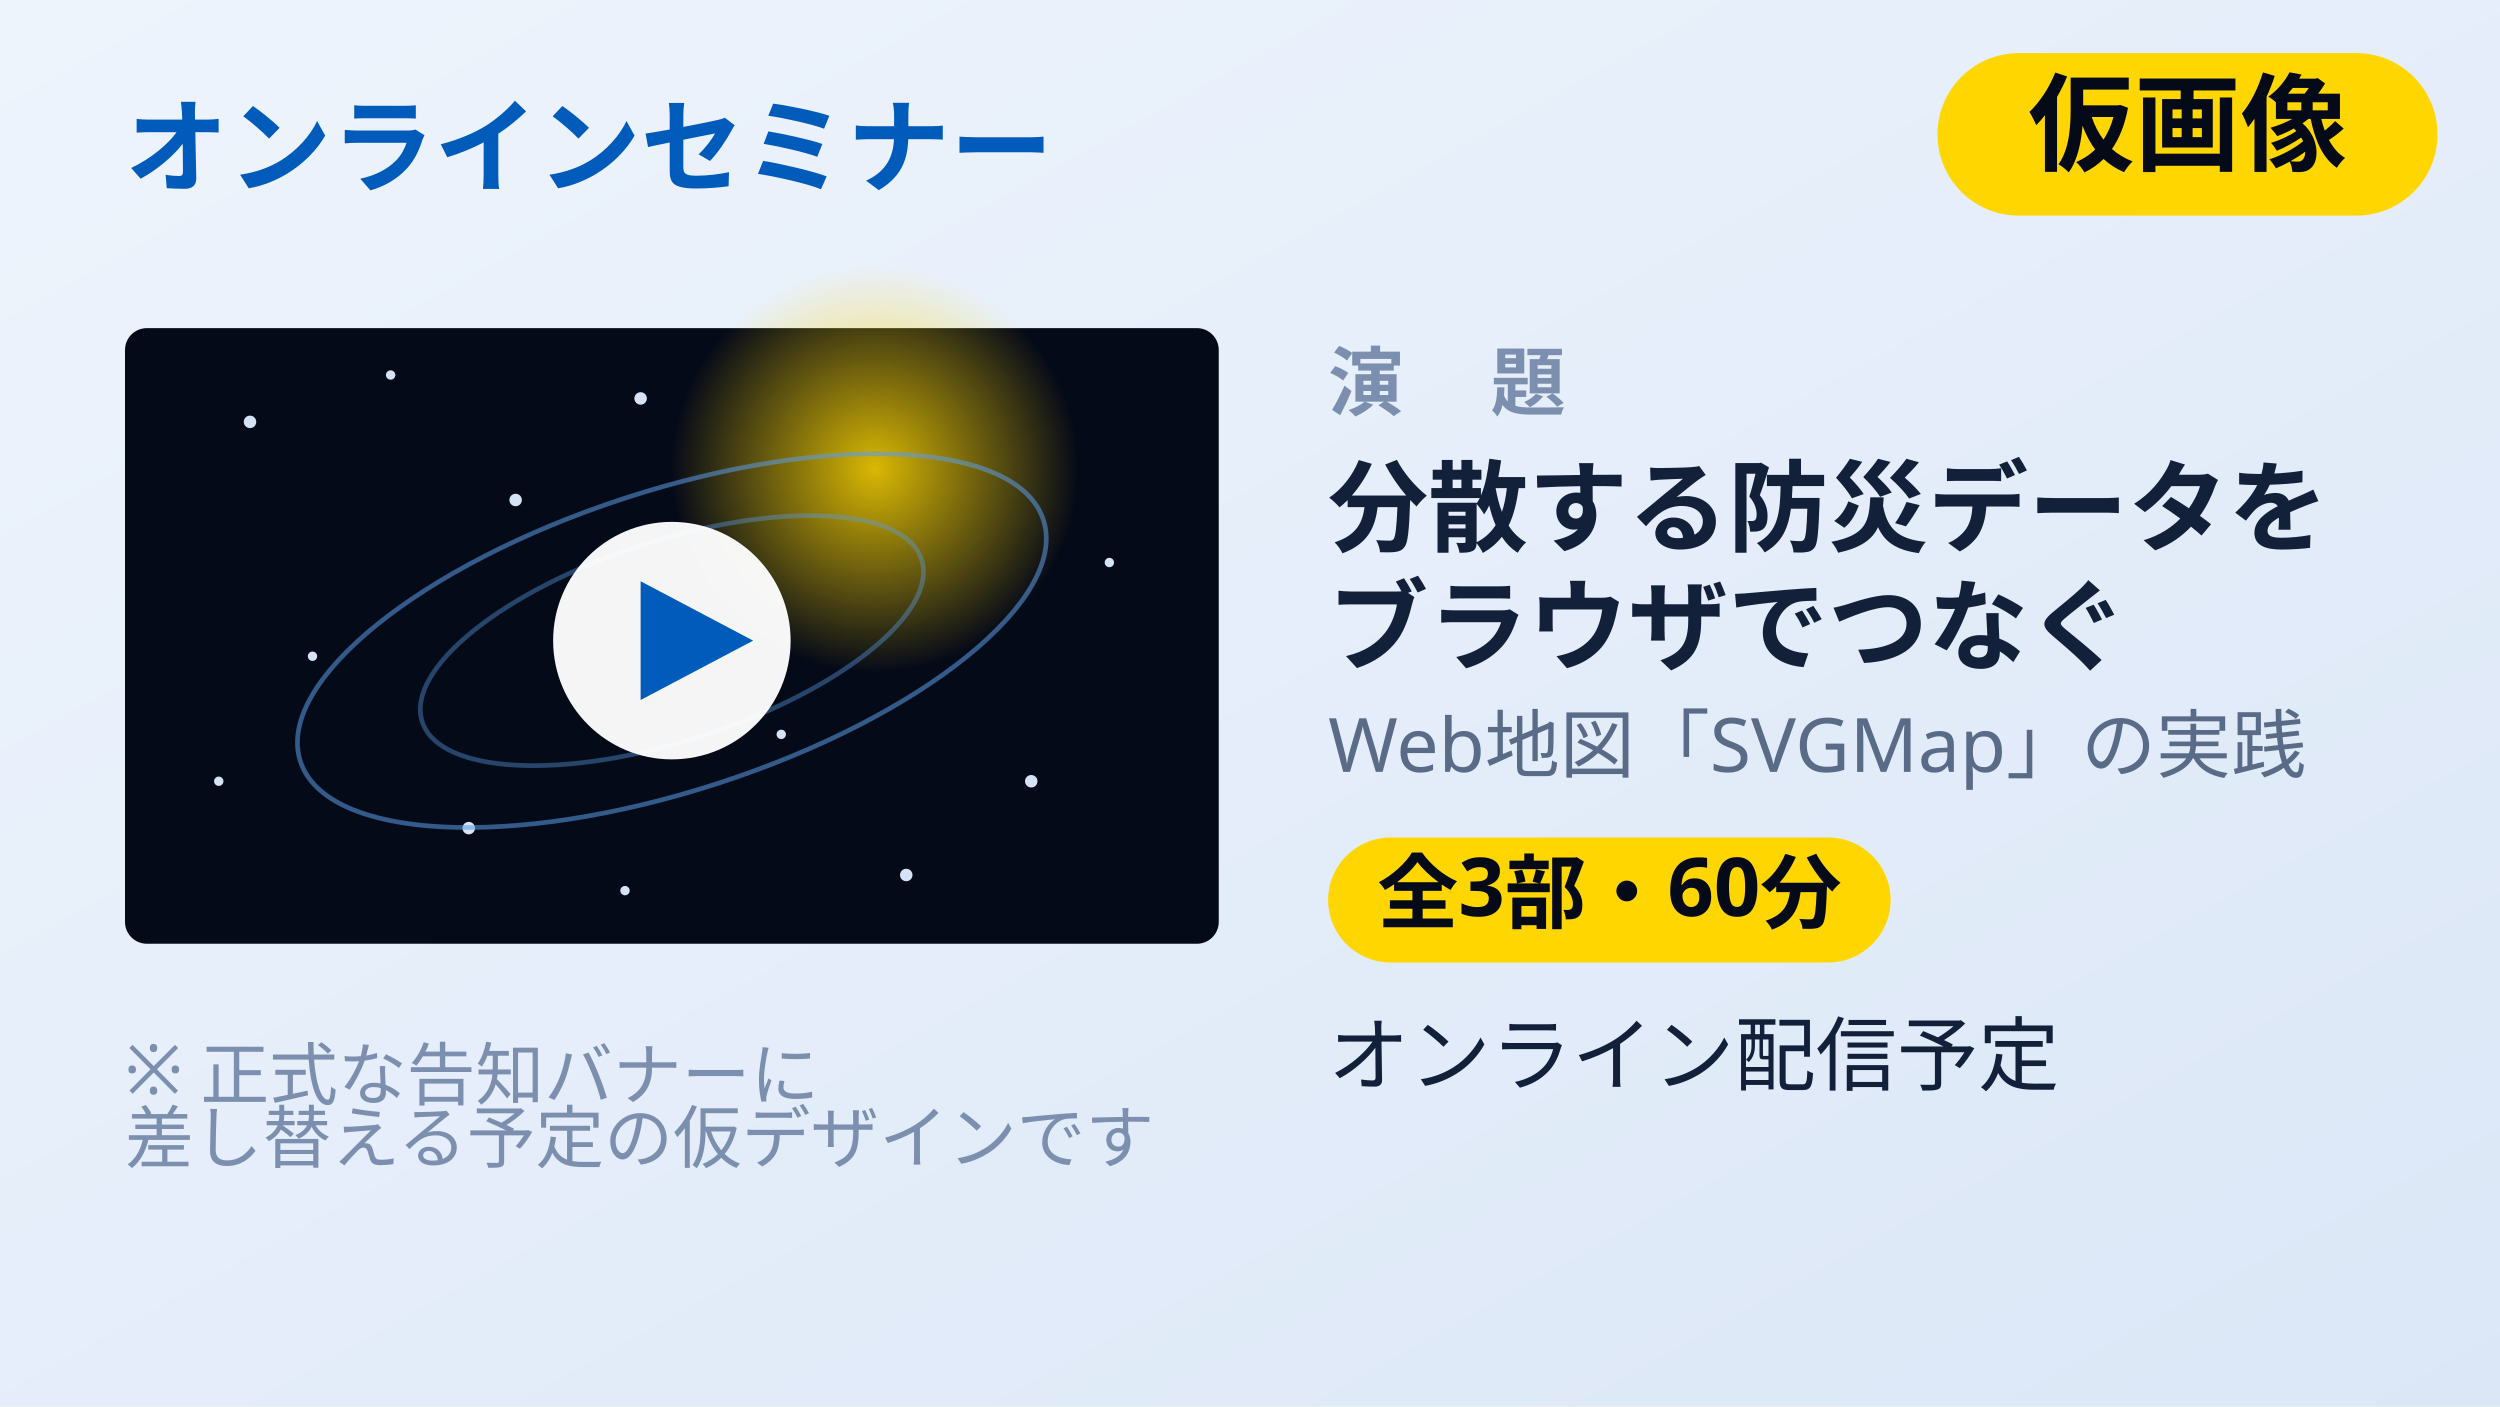
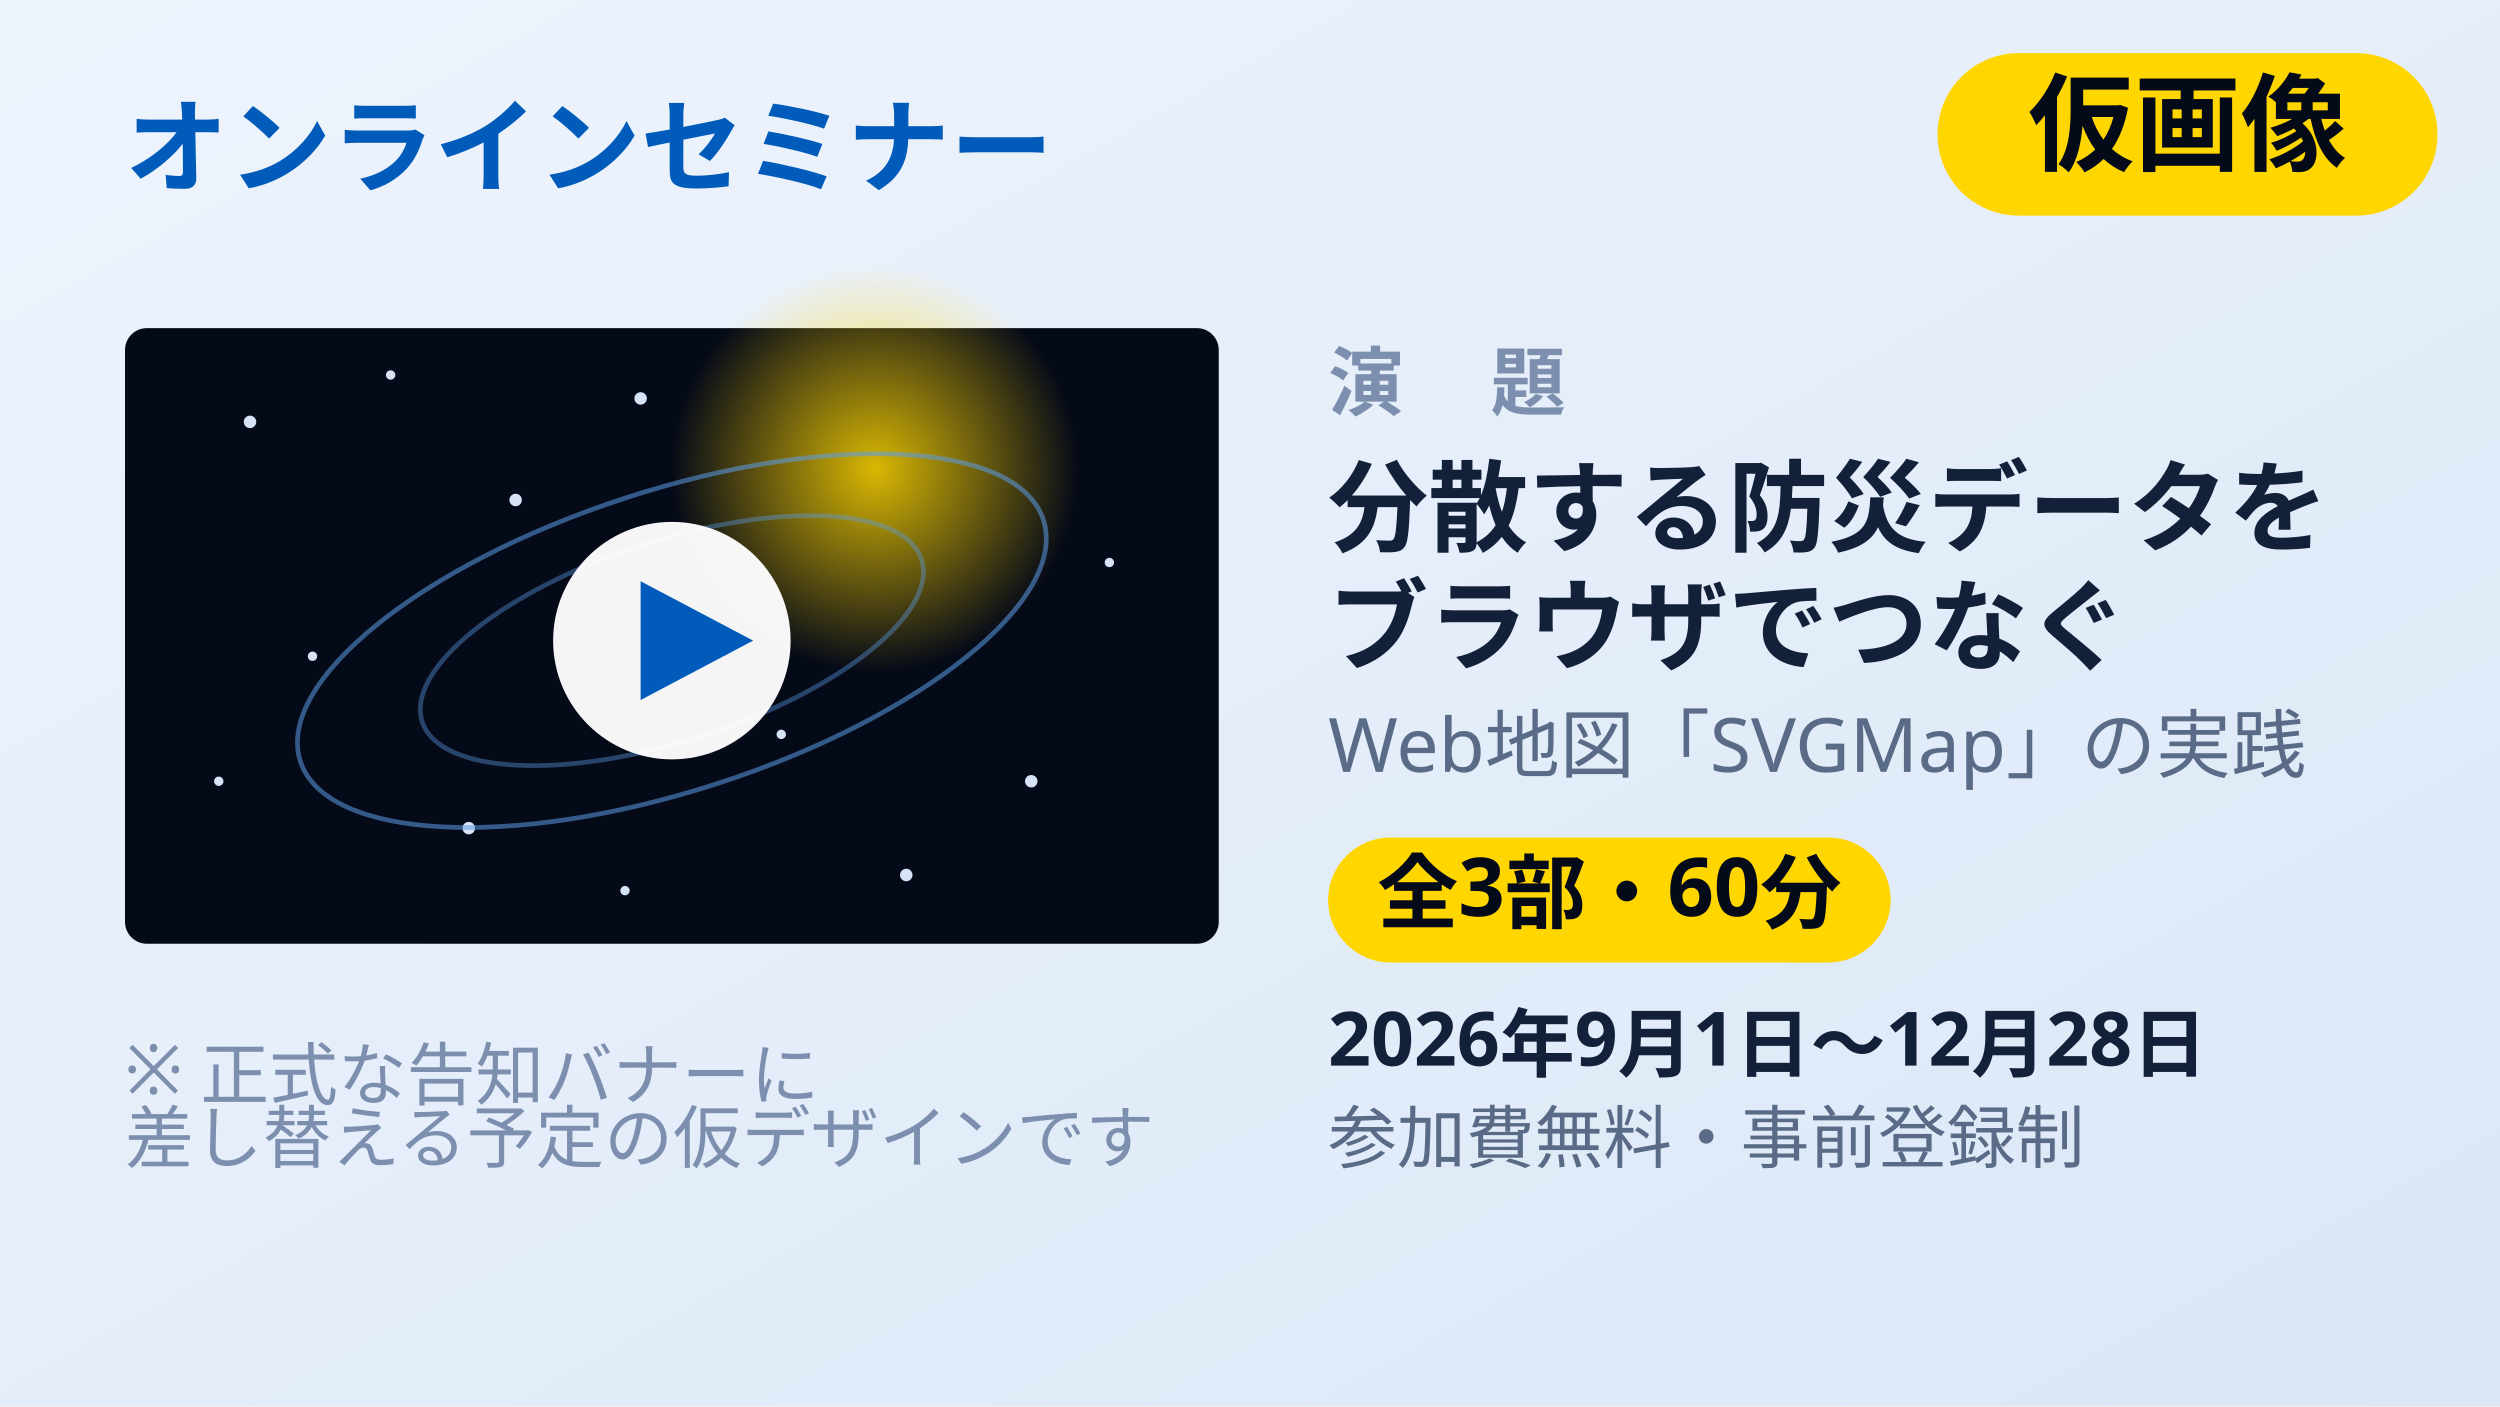
<svg xmlns="http://www.w3.org/2000/svg" viewBox="0 0 1600 900" width="1600" height="900" role="img" aria-label="オンラインセミナーの告知イメージ。演題「分散する防災データをブラウザでつなぐ」と全3部・60分の構成を示す仮画像">
  <defs>
    <linearGradient id="bg" x1="0" y1="0" x2="1" y2="1">
      <stop offset="0" stop-color="#eef4fc" />
      <stop offset="1" stop-color="#dbe7f7" />
    </linearGradient>
    <radialGradient id="sun" cx="50%" cy="50%">
      <stop offset="0" stop-color="#ffd600" stop-opacity=".85" />
      <stop offset="1" stop-color="#ffd600" stop-opacity="0" />
    </radialGradient>
  </defs>
  <rect width="1600" height="900" fill="url(#bg)" />
  <g font-family="'Zen Kaku Gothic New','Hiragino Sans','Yu Gothic UI','Meiryo',sans-serif">
    <text x="80" y="118" font-size="66" font-weight="700" fill="#005bba">オンラインセミナー</text>
    <g>
      <rect x="80" y="210" width="700" height="394" rx="14" fill="#050a18" />
      <circle cx="560" cy="300" r="130" fill="url(#sun)" />
      <g fill="#d6e2f5">
        <circle cx="160" cy="270" r="4" />
        <circle cx="250" cy="240" r="3" />
        <circle cx="330" cy="320" r="4" />
        <circle cx="200" cy="420" r="3" />
        <circle cx="410" cy="255" r="4" />
        <circle cx="140" cy="500" r="3" />
        <circle cx="300" cy="530" r="4" />
        <circle cx="500" cy="470" r="3" />
        <circle cx="660" cy="500" r="4" />
        <circle cx="710" cy="360" r="3" />
        <circle cx="580" cy="560" r="4" />
        <circle cx="400" cy="570" r="3" />
      </g>
      <ellipse cx="430" cy="410" rx="250" ry="96" fill="none" stroke="#5b9be6" stroke-width="3" stroke-opacity=".55" transform="rotate(-18 430 410)" />
      <ellipse cx="430" cy="410" rx="168" ry="64" fill="none" stroke="#5b9be6" stroke-width="3" stroke-opacity=".4" transform="rotate(-18 430 410)" />
      <circle cx="430" cy="410" r="76" fill="#ffffff" fill-opacity=".96" />
      <path d="M410 372 L482 410 L410 448 Z" fill="#005bba" />
    </g>
    <text x="850" y="262" font-size="48" font-weight="700" fill="#7d8fae" letter-spacing="4">演　題</text>
    <text x="850" y="348" font-size="64" font-weight="700" fill="#12203a">分散する防災データを</text>
    <text x="850" y="424" font-size="64" font-weight="700" fill="#12203a">ブラウザでつなぐ</text>
    <text x="850" y="494" font-size="48" fill="#5a6b87">Web地図「SVGMap」の実践</text>
    <rect x="850" y="536" width="360" height="80" rx="40" fill="#ffd600" />
    <text x="1030" y="590" font-size="52" font-weight="700" fill="#050a18" text-anchor="middle">全3部・60分</text>
-     <text x="850" y="694" font-size="52" fill="#12203a">オンライン配信予定</text>
+     <text x="850" y="682" font-size="48" font-weight="700" fill="#12203a">2026年9月1日〜12月28日</text>
+     <text x="850" y="744" font-size="44" fill="#5a6b87">参加費無料・事前登録制</text>
    <text x="80" y="700" font-size="44" fill="#7d8fae">※ 正式な告知バナーに</text>
    <text x="80" y="744" font-size="44" fill="#7d8fae">　差し替える予定の仮デザインです</text>
    <rect x="1240" y="34" width="320" height="104" rx="52" fill="#ffd600" />
    <text x="1400" y="104" font-size="68" font-weight="700" fill="#050a18" text-anchor="middle">仮画像</text>
  </g>
</svg>
